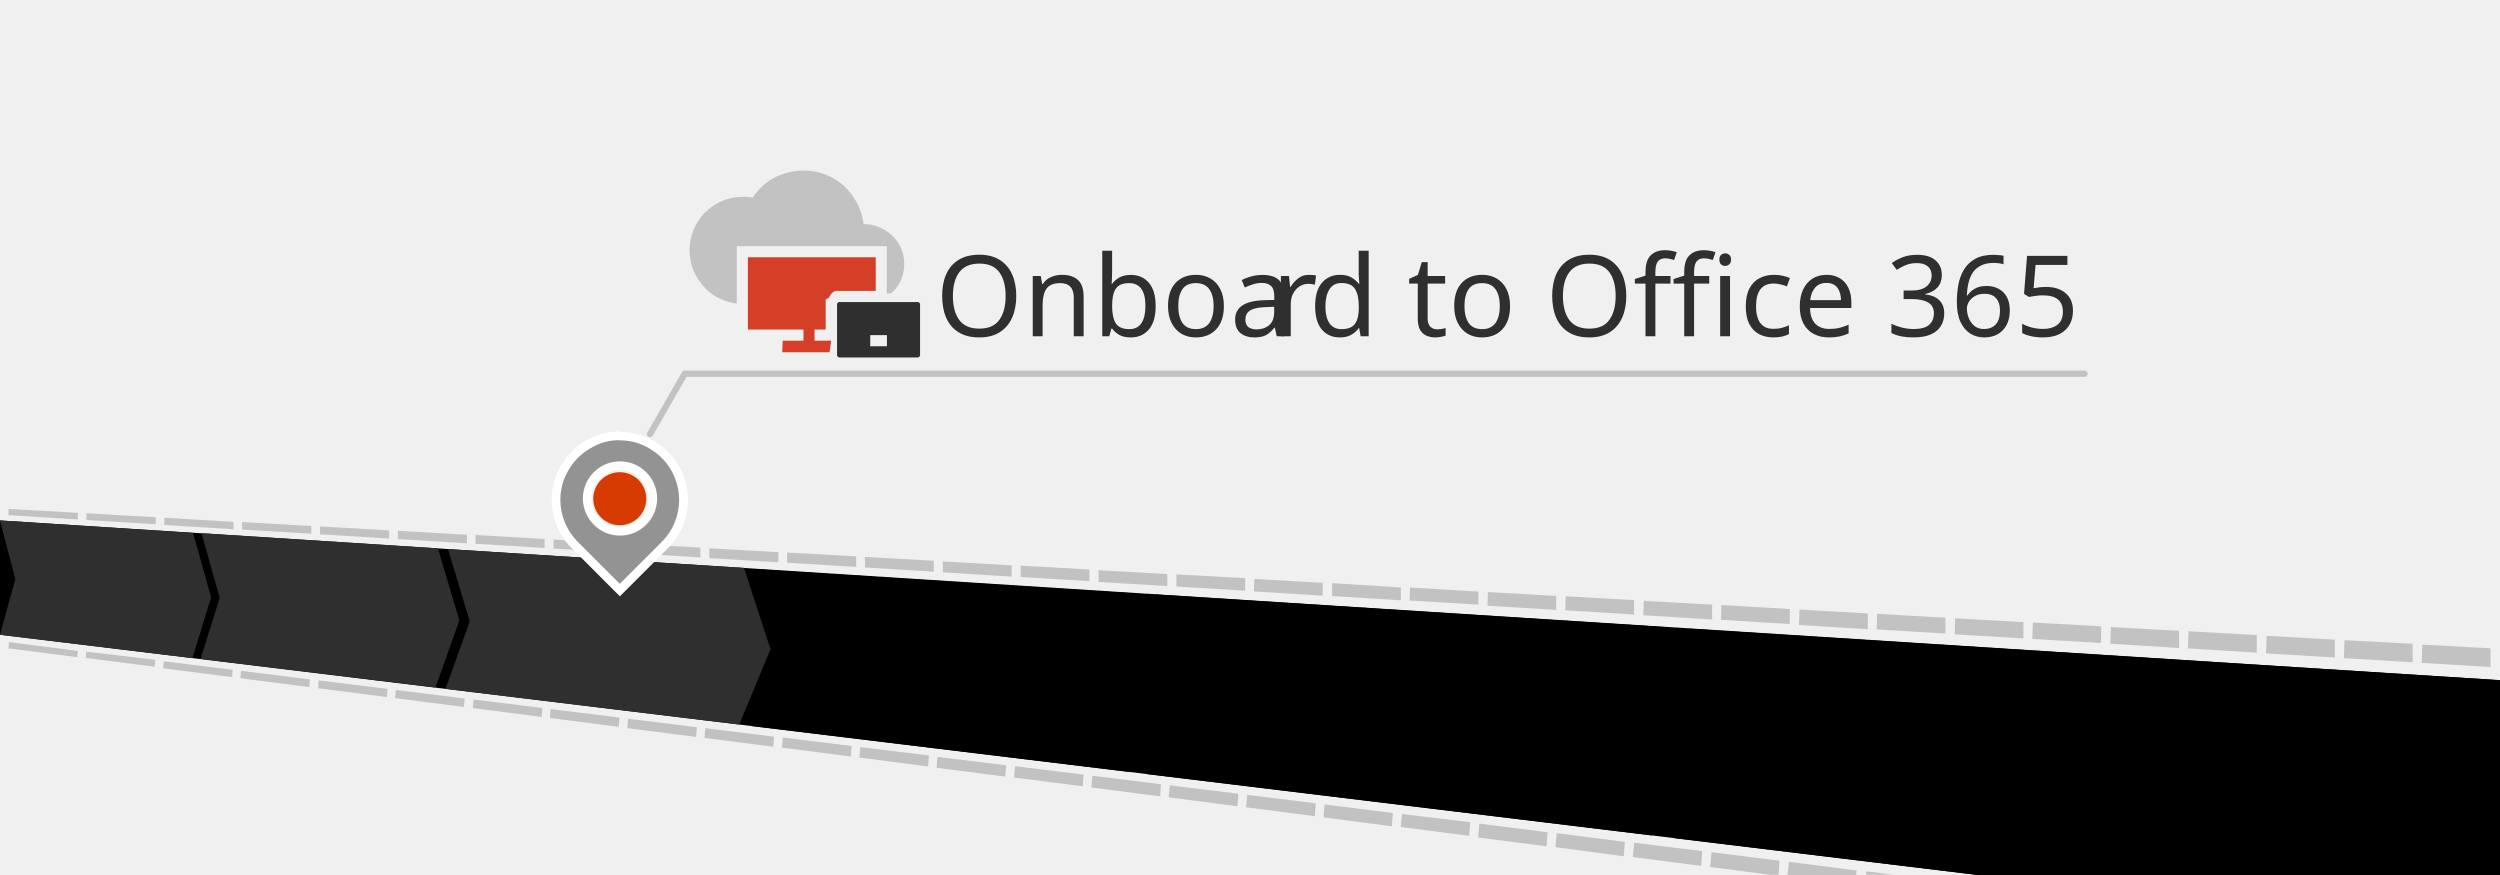
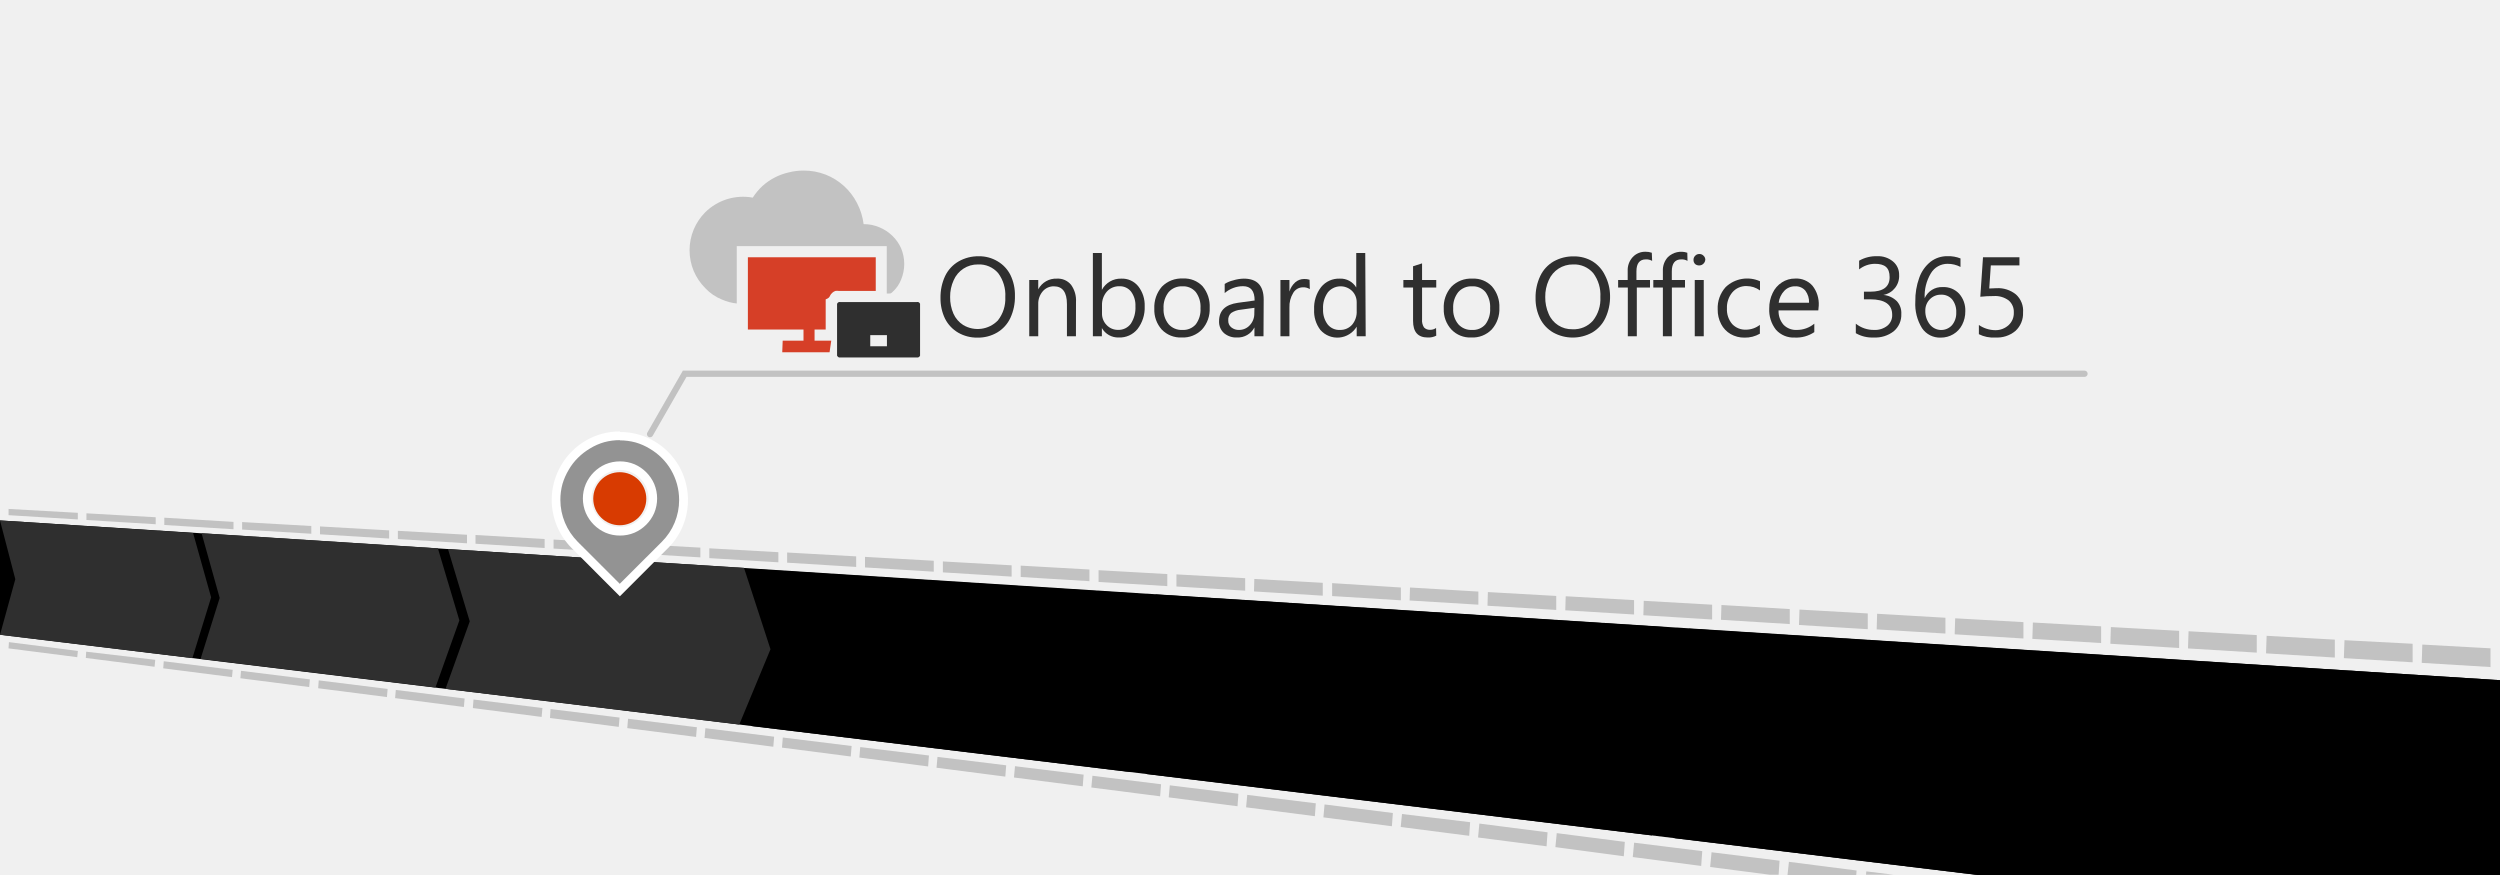
<svg xmlns="http://www.w3.org/2000/svg" viewBox="0 0 400 140">
  <defs>
-     <style>.cls-1{fill:#c2c2c2;}.cls-2{fill:#fff;}.cls-3,.cls-9{fill:#2f2f2f;}.cls-4,.cls-7{fill:none;}.cls-4{stroke:#c2c2c2;stroke-linecap:round;stroke-miterlimit:10;}.cls-5{fill:#939393;}.cls-6{fill:#d83b01;}.cls-8{fill:#d63f27;}.cls-9{font-size:18px;font-family:SegoePro, Segoe Pro;}.cls-10{letter-spacing:-0.01em;}</style>
+     <style>.cls-1{fill:#c2c2c2;}.cls-2{fill:#fff;}.cls-3{fill:#2f2f2f;}.cls-4,.cls-7{fill:none;}.cls-4{stroke:#c2c2c2;stroke-linecap:round;stroke-miterlimit:10;}.cls-5{fill:#939393;}.cls-6{fill:#d83b01;}.cls-8{fill:#d63f27;}</style>
  </defs>
  <g id="Road">
    <path class="cls-1" d="M0,81.41v1l0-1Zm13.83.72V83.2l11.08.68,0-1.12Zm24.91,1.4v1.2l11.07.67,0-1.24Zm24.92,1.4,0,1.26v.06l11.06.68,0-1.37Zm24.91,1.4,0,1.38v.06l11,.68,0-1.5Zm24.92,1.4,0,1.5v.07l11.05.67,0-1.62Zm37.37,2.1,0,1.68v.07l11,.68,0-1.81Zm24.91,1.4,0,1.81v.07l11,.67,0-1.93Zm24.92,1.4-.05,1.93v.07l11,.68V93.25Zm37.37,2.1L238,96.84v.08l11,.67V95.35ZM263,96.13l-.06,2.23v.08l11,.68V96.75Zm24.92,1.4-.08,2.35V100l11,.67V98.15Zm24.91,1.4-.08,2.47v.09l11,.67V99.54Zm24.91,1.4-.08,2.59V103l11,.68v-2.75Zm24.92,1.4-.09,2.71v.1l11,.67v-2.87Zm24.91,1.4-.09,2.84v.09l11,.67v-3Zm-12.45-.7-.1,2.78v.09l11,.67V103ZM350.17,101l-.09,2.65v.1l11,.67v-2.81Zm-24.91-1.4-.08,2.53v.09l11,.67v-2.68Zm-24.92-1.4-.07,2.41v.09l11,.67V98.84Zm-24.91-1.4-.07,2.29v.08l11,.68V97.45Zm-24.92-1.4-.06,2.17v.08l11,.67v-2.3ZM225.6,94l-.06,2v.08l11,.67V94.65Zm-12.46-.7,0,2v.07l11,.68V94Zm-24.91-1.4,0,1.87v.07l11,.67v-2Zm-24.92-1.4,0,1.75v.07l11,.67,0-1.87Zm-24.91-1.4,0,1.62v.07l11,.68,0-1.75Zm-12.46-.7,0,1.56v.07l11.05.68,0-1.69ZM101,87l0,1.44v.07l11.06.67,0-1.56Zm-24.92-1.4V87l11.06.68,0-1.44ZM51.2,84.23v1.26l11.06.68,0-1.31Zm-24.91-1.4V84l11.07.68,0-1.18ZM1.37,81.43v1l11.08.68,0-1.06Z" />
    <path class="cls-1" d="M1.43,102.74l-.07,1,11,1.41.1-1ZM26.2,105.8l-.08,1.08v.05l11,1.41.11-1.17ZM51,108.86l-.09,1.2v.06l11,1.41.11-1.3Zm24.76,3.06-.1,1.32v.05l11,1.42.13-1.43ZM100.49,115l-.12,1.43v.07l11,1.41.13-1.55ZM125.25,118l-.13,1.55v.07l11,1.42.14-1.68Zm12.39,1.53-.14,1.61v.07l11,1.42.13-1.75Zm24.76,3.06-.16,1.74v.07l11,1.41.14-1.87Zm24.77,3.06-.17,1.86v.07L198,129l.15-2Zm24.76,3.06-.18,2v.07l10.95,1.42.16-2.12Zm12.39,1.53-.2,2v.08l10.95,1.41.15-2.18Zm24.76,3.06-.21,2.16v.08L259.81,137l.16-2.3Zm24.77,3.06-.22,2.28v.08l9.55,1.24h1.4l.15-2.25Zm24.76,3.06-.05.54H303Zm-12.38-1.53L286,140h11l.05-.72Zm-24.77-3.06-.21,2.22v.08l10.94,1.42.17-2.37Zm-24.76-3.06-.2,2.1V134l10.95,1.41.16-2.24Zm-37.14-4.59-.18,1.92,0,.07,11,1.42.15-2.06Zm-24.77-3.06-.17,1.8V126l11,1.41.15-1.93ZM150,121.1l-.15,1.67v.07l11,1.42.14-1.81Zm-37.14-4.59-.13,1.49v.07l11,1.41.13-1.61Zm-24.77-3.06L88,114.82v.06l11,1.42.13-1.49Zm-24.76-3.06-.11,1.25v.06l11,1.42.12-1.36Zm-24.77-3.06-.09,1.13v.06l11,1.41.11-1.23Zm-24.77-3.06-.06,1,0,0,11,1.41.11-1.11Z" />
    <path class="cls-2" d="M.06,82.36H0l1.37.08h0Z" />
    <polygon points="400 108.83 400 140 316.43 140 0 101.56 0 83.27 400 108.83" />
    <path class="cls-3" d="M33.78,95.58l-3,9.72L0,101.57l2.45-8.9L0,83.27l30.89,2Z" />
    <path class="cls-3" d="M73.5,99.26,69.67,110l-37.58-4.57,3.06-9.76-2.9-10.36,37.81,2.42Z" />
    <path class="cls-3" d="M123.28,103.88l-5,12.05-47-5.71,3.88-10.8L71.68,87.86l47.36,3Z" />
    <path d="M187.52,109.85l-6.69,13.68-60.49-7.35,5.06-12.1-4.3-13,61,3.91Z" />
    <path d="M273.65,117.84l-9.37,15.83-80.75-9.81,6.81-13.75-5.47-15,81.66,5.23Z" />
    <path d="M400,108.83l-129.78-8.24,7.25,17.61-9.55,15.91,48.5,5.89H400" />
  </g>
-   <g id="Layer_2" data-name="Layer 2">
+   <g id="Pins">
    <polyline class="cls-4" points="104.01 69.46 109.55 59.8 333.52 59.8" />
    <path class="cls-5" d="M92,87.15a10.28,10.28,0,0,1-2.21-3.31A10,10,0,0,1,89,80a10.4,10.4,0,0,1,.36-2.71,10.25,10.25,0,0,1,1-2.44A10.08,10.08,0,0,1,92,72.74,10.5,10.5,0,0,1,94,71.15a9.66,9.66,0,0,1,2.43-1,10.18,10.18,0,0,1,2.71-.36,10.07,10.07,0,0,1,2.71.36,10,10,0,0,1,2.44,1,10.47,10.47,0,0,1,2.07,1.59A10.1,10.1,0,0,1,109,77.23a10.16,10.16,0,0,1-.41,6.62,10.24,10.24,0,0,1-2.21,3.3l-7.21,7.21Zm7.2-12.6a5.13,5.13,0,0,0-2,.41,5.31,5.31,0,0,0-1.66,1.13,5.41,5.41,0,0,0-1.13,1.67,5.14,5.14,0,0,0,0,4.07,5.41,5.41,0,0,0,1.13,1.67,5.31,5.31,0,0,0,1.66,1.13,5.28,5.28,0,0,0,4.08,0,5.32,5.32,0,0,0,2.8-2.8,5.26,5.26,0,0,0,0-4.07,5.32,5.32,0,0,0-2.8-2.8A5.13,5.13,0,0,0,99.16,74.55Z" />
    <path class="cls-2" d="M99.16,70.46a9.59,9.59,0,0,1,2.53.33,9.34,9.34,0,0,1,2.27,1,9.57,9.57,0,0,1,1.93,1.49,9.27,9.27,0,0,1,1.48,1.92,9.83,9.83,0,0,1,.95,2.26,9.6,9.6,0,0,1,.34,2.53,9.42,9.42,0,0,1-2.78,6.71l-6.72,6.71-1.7-1.7-2.29-2.29-2.72-2.72a9.63,9.63,0,0,1-2.06-3.08A9.41,9.41,0,0,1,89.66,80,9.6,9.6,0,0,1,90,77.42a9.85,9.85,0,0,1,1-2.26,8.94,8.94,0,0,1,1.48-1.92,9.86,9.86,0,0,1,1.93-1.49,9.17,9.17,0,0,1,2.27-1,9.57,9.57,0,0,1,2.52-.33m0,15.27a5.86,5.86,0,0,0,2.32-.46,6.1,6.1,0,0,0,3.16-3.16,6.06,6.06,0,0,0,0-4.63,6.1,6.1,0,0,0-3.16-3.16,6.08,6.08,0,0,0-4.64,0,6.13,6.13,0,0,0-3.15,3.16,5.94,5.94,0,0,0,0,4.63,6.13,6.13,0,0,0,3.15,3.16,5.86,5.86,0,0,0,2.32.46m0-16.66a10.71,10.71,0,0,0-2.89.38,10.76,10.76,0,0,0-4.8,2.8,10.31,10.31,0,0,0-1.71,2.21A10.94,10.94,0,0,0,88.27,80a11,11,0,0,0,3.19,7.69l2.73,2.72,2.29,2.3,1.7,1.7,1,1,1-1,6.71-6.72a10.9,10.9,0,0,0,2.36-3.52,10.9,10.9,0,0,0,.44-7.06,11.38,11.38,0,0,0-1.08-2.6,11.55,11.55,0,0,0-1.71-2.21,10.91,10.91,0,0,0-4.81-2.8,10.73,10.73,0,0,0-2.9-.38Zm0,15.27A4.26,4.26,0,0,1,97.4,84,4.53,4.53,0,0,1,96,83a4.47,4.47,0,0,1-1-1.46,4.28,4.28,0,0,1-.36-1.75A4.46,4.46,0,0,1,95,78a4.65,4.65,0,0,1,1-1.46,4.53,4.53,0,0,1,1.45-1,4.6,4.6,0,0,1,3.52,0,4.63,4.63,0,0,1,1.46,1,4.8,4.8,0,0,1,1,1.46,4.46,4.46,0,0,1,.35,1.76,4.53,4.53,0,0,1-.35,1.76,4.88,4.88,0,0,1-1,1.45,4.63,4.63,0,0,1-1.46,1,4.29,4.29,0,0,1-1.76.35Z" />
    <path class="cls-6" d="M102.17,76.79a4.39,4.39,0,0,0-1.36-.91,4.29,4.29,0,0,0-3.3,0,4.23,4.23,0,0,0-1.35.91,4.29,4.29,0,0,0-.91,1.35,4.32,4.32,0,0,0,0,3.31,4.29,4.29,0,0,0,.91,1.35,4.21,4.21,0,0,0,3,1.24,4.16,4.16,0,0,0,1.65-.33,4.39,4.39,0,0,0,1.36-.91,4.43,4.43,0,0,0,.9-1.35,4.2,4.2,0,0,0,0-3.31,4.43,4.43,0,0,0-.9-1.35" />
    <g id="cloud_devices">
      <path class="cls-1" d="M115.54,47.94a8.06,8.06,0,0,0,2.34.62l0-9.18h24l0,7.59c.77,0,.62,0,.91-.24a5.19,5.19,0,0,0,1.39-2,6.52,6.52,0,0,0,0-5,6.34,6.34,0,0,0-1.4-2,6.53,6.53,0,0,0-2.07-1.36,6.32,6.32,0,0,0-2.53-.51,9.94,9.94,0,0,0-1.07-3.4,9.58,9.58,0,0,0-5-4.52,9.61,9.61,0,0,0-3.52-.65,9.72,9.72,0,0,0-2.42.3A9.41,9.41,0,0,0,122,29.75a9.75,9.75,0,0,0-1.56,1.87A8.62,8.62,0,0,0,112.8,34,8.73,8.73,0,0,0,111,36.7a8.66,8.66,0,0,0,0,6.68,8.73,8.73,0,0,0,1.85,2.73A7.42,7.42,0,0,0,115.54,47.94Z" />
      <rect class="cls-7" x="139.24" y="53.62" width="1.78" height="1.78" />
      <rect class="cls-7" x="124.11" y="53.62" width="0.89" height="0.89" />
      <path class="cls-8" d="M133,54.51h-2.67V52.73h1.78V47.9c.56-.21.61-.41.7-.59a1.41,1.41,0,0,1,.35-.46,1.54,1.54,0,0,1,.49-.3,2,2,0,0,1,.59,0h5.88V41.16H119.66V52.73h8.9v1.78h-3.33c0,.12-.07,1.85-.07,1.85s7.57,0,7.57,0" />
      <path class="cls-3" d="M147.21,48.6a.42.42,0,0,0-.11-.16.45.45,0,0,0-.19-.11.6.6,0,0,0-.24,0H134.48a.6.6,0,0,0-.24,0,.4.4,0,0,0-.19.11.61.61,0,0,0-.12.16.41.41,0,0,0,0,.16v8a.4.4,0,0,0,0,.15.61.61,0,0,0,.12.16.52.52,0,0,0,.19.12.61.61,0,0,0,.24,0h12.19a.61.61,0,0,0,.24,0,.62.62,0,0,0,.19-.12.42.42,0,0,0,.11-.16.28.28,0,0,0,0-.15v-8A.29.29,0,0,0,147.21,48.6Zm-5.3,6.8h-2.67V53.62h2.67Z" />
    </g>
  </g>
  <g id="Text">
-     <text class="cls-9" transform="translate(149.65 53.8)">Onboa<tspan class="cls-10" x="53.76" y="0">r</tspan>
-       <tspan x="59.79" y="0">d to Office 365</tspan>
-     </text>
+     <path class="cls-3" d="M162.39,47.34a8,8,0,0,1-.73,3.53,5.31,5.31,0,0,1-2.11,2.33,6,6,0,0,1-3.17.82,6,6,0,0,1-3.08-.8A5.42,5.42,0,0,1,151.21,51a7.33,7.33,0,0,1-.73-3.32,8,8,0,0,1,.74-3.52,5.4,5.4,0,0,1,2.15-2.33A6.32,6.32,0,0,1,156.6,41a5.67,5.67,0,0,1,3,.8A5.29,5.29,0,0,1,161.67,44,7.28,7.28,0,0,1,162.39,47.34Zm-1.54.19a5.86,5.86,0,0,0-1.15-3.84,4,4,0,0,0-3.21-1.38,4.18,4.18,0,0,0-3.9,2.52,6.2,6.2,0,0,0-.57,2.69,6.43,6.43,0,0,0,.54,2.69A4.17,4.17,0,0,0,154.11,52a4.5,4.5,0,0,0,5.55-.73A5.58,5.58,0,0,0,160.85,47.53Z" />
+     <path class="cls-3" d="M172.15,53.8h-1.44V48.67c0-1.91-.7-2.86-2.09-2.86a2.29,2.29,0,0,0-1.78.8,3,3,0,0,0-.72,2.06V53.8h-1.44v-9h1.44v1.49h0a3.22,3.22,0,0,1,3-1.71,2.72,2.72,0,0,1,2.26,1,4.26,4.26,0,0,1,.78,2.74Z" />
+     <path class="cls-3" d="M183.15,49A5.59,5.59,0,0,1,182,52.65,3.67,3.67,0,0,1,179,54a3,3,0,0,1-2.7-1.51h0V53.8h-1.44V40.48h1.44v5.9h0a3.41,3.41,0,0,1,3.11-1.8,3.31,3.31,0,0,1,2.69,1.2A4.88,4.88,0,0,1,183.15,49Zm-1.48,0a3.65,3.65,0,0,0-.69-2.33,2.26,2.26,0,0,0-1.89-.87,2.6,2.6,0,0,0-2,.86,3.21,3.21,0,0,0-.77,2.2v1.26a2.59,2.59,0,0,0,.74,1.89,2.45,2.45,0,0,0,1.83.77,2.41,2.41,0,0,0,2.05-1A4.64,4.64,0,0,0,181.67,49Z" />
+     <path class="cls-3" d="M193.55,49.26a4.82,4.82,0,0,1-1.22,3.45A4.25,4.25,0,0,1,189.07,54a4.17,4.17,0,0,1-3.19-1.27,4.71,4.71,0,0,1-1.19-3.34,5,5,0,0,1,1.22-3.53,4.4,4.4,0,0,1,3.37-1.3,4,4,0,0,1,3.14,1.25A5,5,0,0,1,193.55,49.26Zm-1.47.06a3.92,3.92,0,0,0-.76-2.6,2.61,2.61,0,0,0-2.15-.91,2.76,2.76,0,0,0-2.19.93,3.85,3.85,0,0,0-.81,2.61,3.68,3.68,0,0,0,.81,2.53,2.77,2.77,0,0,0,2.19.91,2.65,2.65,0,0,0,2.16-.9A3.9,3.9,0,0,0,192.08,49.32Z" />
+     <path class="cls-3" d="M202.16,53.8h-1.45V52.39h0A3,3,0,0,1,197.91,54a3,3,0,0,1-2.08-.71,2.43,2.43,0,0,1-.78-1.9q0-2.52,3-2.94l2.69-.37c0-1.53-.61-2.29-1.85-2.29a4.5,4.5,0,0,0-2.94,1.1V45.43a4.39,4.39,0,0,1,1.36-.57,6.06,6.06,0,0,1,1.7-.28q3.18,0,3.18,3.37Zm-1.45-4.55-2.17.3a3.25,3.25,0,0,0-1.57.54,1.48,1.48,0,0,0-.45,1.2,1.33,1.33,0,0,0,.49,1.09,1.85,1.85,0,0,0,1.24.41A2.3,2.3,0,0,0,200,52a2.68,2.68,0,0,0,.69-1.89Z" />
+     <path class="cls-3" d="M209.57,46.26a1.84,1.84,0,0,0-1.1-.29,1.81,1.81,0,0,0-1.56.9,4.15,4.15,0,0,0-.6,2.34V53.8h-1.44v-9h1.44v1.85h0a3.23,3.23,0,0,1,.92-1.47,2.14,2.14,0,0,1,1.43-.54,2.45,2.45,0,0,1,.87.12Z" />
+     <path class="cls-3" d="M218.51,53.8h-1.44V52.27h0a3.61,3.61,0,0,1-5.81.52,4.94,4.94,0,0,1-1-3.27,5.45,5.45,0,0,1,1.12-3.59,3.68,3.68,0,0,1,3-1.35A2.91,2.91,0,0,1,217,46h0V40.48h1.44Zm-1.44-4.07V48.4a2.52,2.52,0,0,0-.74-1.85,2.64,2.64,0,0,0-3.87.22,4.18,4.18,0,0,0-.77,2.67,3.82,3.82,0,0,0,.72,2.45,2.37,2.37,0,0,0,2,.9,2.5,2.5,0,0,0,1.95-.86A3.2,3.2,0,0,0,217.07,49.73Z" />
+     <path class="cls-3" d="M229.8,53.71a2.72,2.72,0,0,1-1.36.29c-1.57,0-2.35-.88-2.35-2.65V46h-1.55V44.8h1.55V42.6l1.44-.46V44.8h2.27V46h-2.27V51.1a2.05,2.05,0,0,0,.31,1.29,1.26,1.26,0,0,0,1,.38,1.58,1.58,0,0,0,.93-.29Z" />
+     <path class="cls-3" d="M239.9,49.26a4.86,4.86,0,0,1-1.22,3.45A4.26,4.26,0,0,1,235.41,54a4.13,4.13,0,0,1-3.18-1.27A4.66,4.66,0,0,1,231,49.41a4.91,4.91,0,0,1,1.22-3.53,4.38,4.38,0,0,1,3.37-1.3,4,4,0,0,1,3.13,1.25A4.92,4.92,0,0,1,239.9,49.26Zm-1.48.06a4,4,0,0,0-.75-2.6,2.62,2.62,0,0,0-2.15-.91,2.76,2.76,0,0,0-2.2.93,3.85,3.85,0,0,0-.81,2.61,3.63,3.63,0,0,0,.82,2.53,2.77,2.77,0,0,0,2.19.91,2.63,2.63,0,0,0,2.15-.9A3.9,3.9,0,0,0,238.42,49.32Z" />
+     <path class="cls-3" d="M257.61,47.34a8,8,0,0,1-.74,3.53,5.31,5.31,0,0,1-2.11,2.33,6.43,6.43,0,0,1-6.25,0A5.33,5.33,0,0,1,246.43,51a7.21,7.21,0,0,1-.74-3.32,7.89,7.89,0,0,1,.75-3.52,5.32,5.32,0,0,1,2.14-2.33,6.32,6.32,0,0,1,3.23-.81,5.71,5.71,0,0,1,3,.8,5.33,5.33,0,0,1,2,2.25A7.29,7.29,0,0,1,257.61,47.34Zm-1.55.19a5.81,5.81,0,0,0-1.15-3.84,4,4,0,0,0-3.21-1.38,4.18,4.18,0,0,0-3.9,2.52,6.2,6.2,0,0,0-.56,2.69,6.43,6.43,0,0,0,.54,2.69,4,4,0,0,0,3.81,2.47,4.08,4.08,0,0,0,3.28-1.37A5.58,5.58,0,0,0,256.06,47.53Z" />
+     <path class="cls-3" d="M264.34,41.74a1.9,1.9,0,0,0-1-.24c-1,0-1.51.64-1.51,1.91V44.8H264V46h-2.11V53.8h-1.44V46H258.9V44.8h1.53V43.34a3.06,3.06,0,0,1,.81-2.21,2.69,2.69,0,0,1,2.05-.85,2.76,2.76,0,0,1,1,.16Z" />
+     <path class="cls-3" d="M270,41.74a1.9,1.9,0,0,0-1-.24c-1,0-1.51.64-1.51,1.91V44.8h2.11V46H267.5V53.8h-1.44V46h-1.53V44.8h1.53V43.34a3.06,3.06,0,0,1,.81-2.21,3.07,3.07,0,0,1,3.1-.69Z" />
+     <path class="cls-3" d="M272.85,41.57a1,1,0,0,1-1.62.69.92.92,0,0,1-.27-.69.89.89,0,0,1,.27-.65.86.86,0,0,1,.67-.28.88.88,0,0,1,.67.28A.86.86,0,0,1,272.85,41.57ZM272.6,53.8h-1.44v-9h1.44Z" />
+     <path class="cls-3" d="M281.58,53.39a4.68,4.68,0,0,1-2.47.63,4.33,4.33,0,0,1-2.21-.57,3.91,3.91,0,0,1-1.52-1.6,4.86,4.86,0,0,1-.55-2.33,5,5,0,0,1,1.28-3.59A5,5,0,0,1,281.6,45v1.47a3.67,3.67,0,0,0-2.14-.7,2.88,2.88,0,0,0-2.28,1,3.77,3.77,0,0,0-.87,2.58,3.58,3.58,0,0,0,.83,2.49,2.89,2.89,0,0,0,2.23.91,3.66,3.66,0,0,0,2.21-.77Z" />
+     <path class="cls-3" d="M290.93,49.66h-6.36a3.29,3.29,0,0,0,.81,2.32,2.79,2.79,0,0,0,2.13.81,4.36,4.36,0,0,0,2.78-1v1.35a5.14,5.14,0,0,1-3.13.87,3.79,3.79,0,0,1-3-1.24,5.09,5.09,0,0,1-1.08-3.45,5.42,5.42,0,0,1,.54-2.43,4,4,0,0,1,1.49-1.71,3.77,3.77,0,0,1,2.11-.61A3.43,3.43,0,0,1,290,45.72a4.74,4.74,0,0,1,1,3.18Zm-1.48-1.22a3,3,0,0,0-.6-1.94,2,2,0,0,0-1.65-.69,2.3,2.3,0,0,0-1.71.72,3.33,3.33,0,0,0-.9,1.91Z" />
+     <path class="cls-3" d="M304.21,50.23A3.42,3.42,0,0,1,303,53a4.77,4.77,0,0,1-3.2,1,5.21,5.21,0,0,1-2.87-.69V51.79a4.58,4.58,0,0,0,2.92,1,3.17,3.17,0,0,0,2.11-.66,2.15,2.15,0,0,0,.79-1.77c0-1.64-1.17-2.47-3.52-2.47h-1V46.67h1c2.07,0,3.11-.77,3.11-2.32s-.79-2.14-2.37-2.14a4.1,4.1,0,0,0-2.51.89V41.71a5.51,5.51,0,0,1,2.87-.72,3.73,3.73,0,0,1,2.53.83,2.72,2.72,0,0,1,1,2.17,3.07,3.07,0,0,1-2.52,3.2v0a3.54,3.54,0,0,1,2.16,1A2.8,2.8,0,0,1,304.21,50.23Z" />
+     <path class="cls-3" d="M314.45,49.8a4.6,4.6,0,0,1-.51,2.17,3.7,3.7,0,0,1-1.42,1.51,3.88,3.88,0,0,1-2,.54,3.45,3.45,0,0,1-3-1.52,7.31,7.31,0,0,1-1.07-4.25,10.64,10.64,0,0,1,.63-3.81,5.74,5.74,0,0,1,1.81-2.56,4.3,4.3,0,0,1,2.7-.89,5.1,5.1,0,0,1,2.09.36v1.36a4.38,4.38,0,0,0-2.06-.5,3.08,3.08,0,0,0-2.67,1.5,7,7,0,0,0-1,4h0a3,3,0,0,1,2.87-1.78A3.4,3.4,0,0,1,313.47,47,4,4,0,0,1,314.45,49.8ZM313,50a3.15,3.15,0,0,0-.65-2.09,2.22,2.22,0,0,0-1.8-.76,2.39,2.39,0,0,0-1.78.74,2.49,2.49,0,0,0-.72,1.8,3.44,3.44,0,0,0,.72,2.22,2.32,2.32,0,0,0,3.56.11A3,3,0,0,0,313,50Z" />
+     <path class="cls-3" d="M323.69,50a3.78,3.78,0,0,1-1.22,2.95A4.58,4.58,0,0,1,319.23,54a5,5,0,0,1-2.61-.53V52a4.79,4.79,0,0,0,2.62.83A3.09,3.09,0,0,0,321.4,52a2.59,2.59,0,0,0,.81-2,2.38,2.38,0,0,0-.82-1.93,3.6,3.6,0,0,0-2.4-.7,18.38,18.38,0,0,0-2.14.11l.43-6.32h5.83v1.3h-4.58l-.25,3.7,1.16-.05a4.54,4.54,0,0,1,3.11,1A3.5,3.5,0,0,1,323.69,50Z" />
  </g>
</svg>
